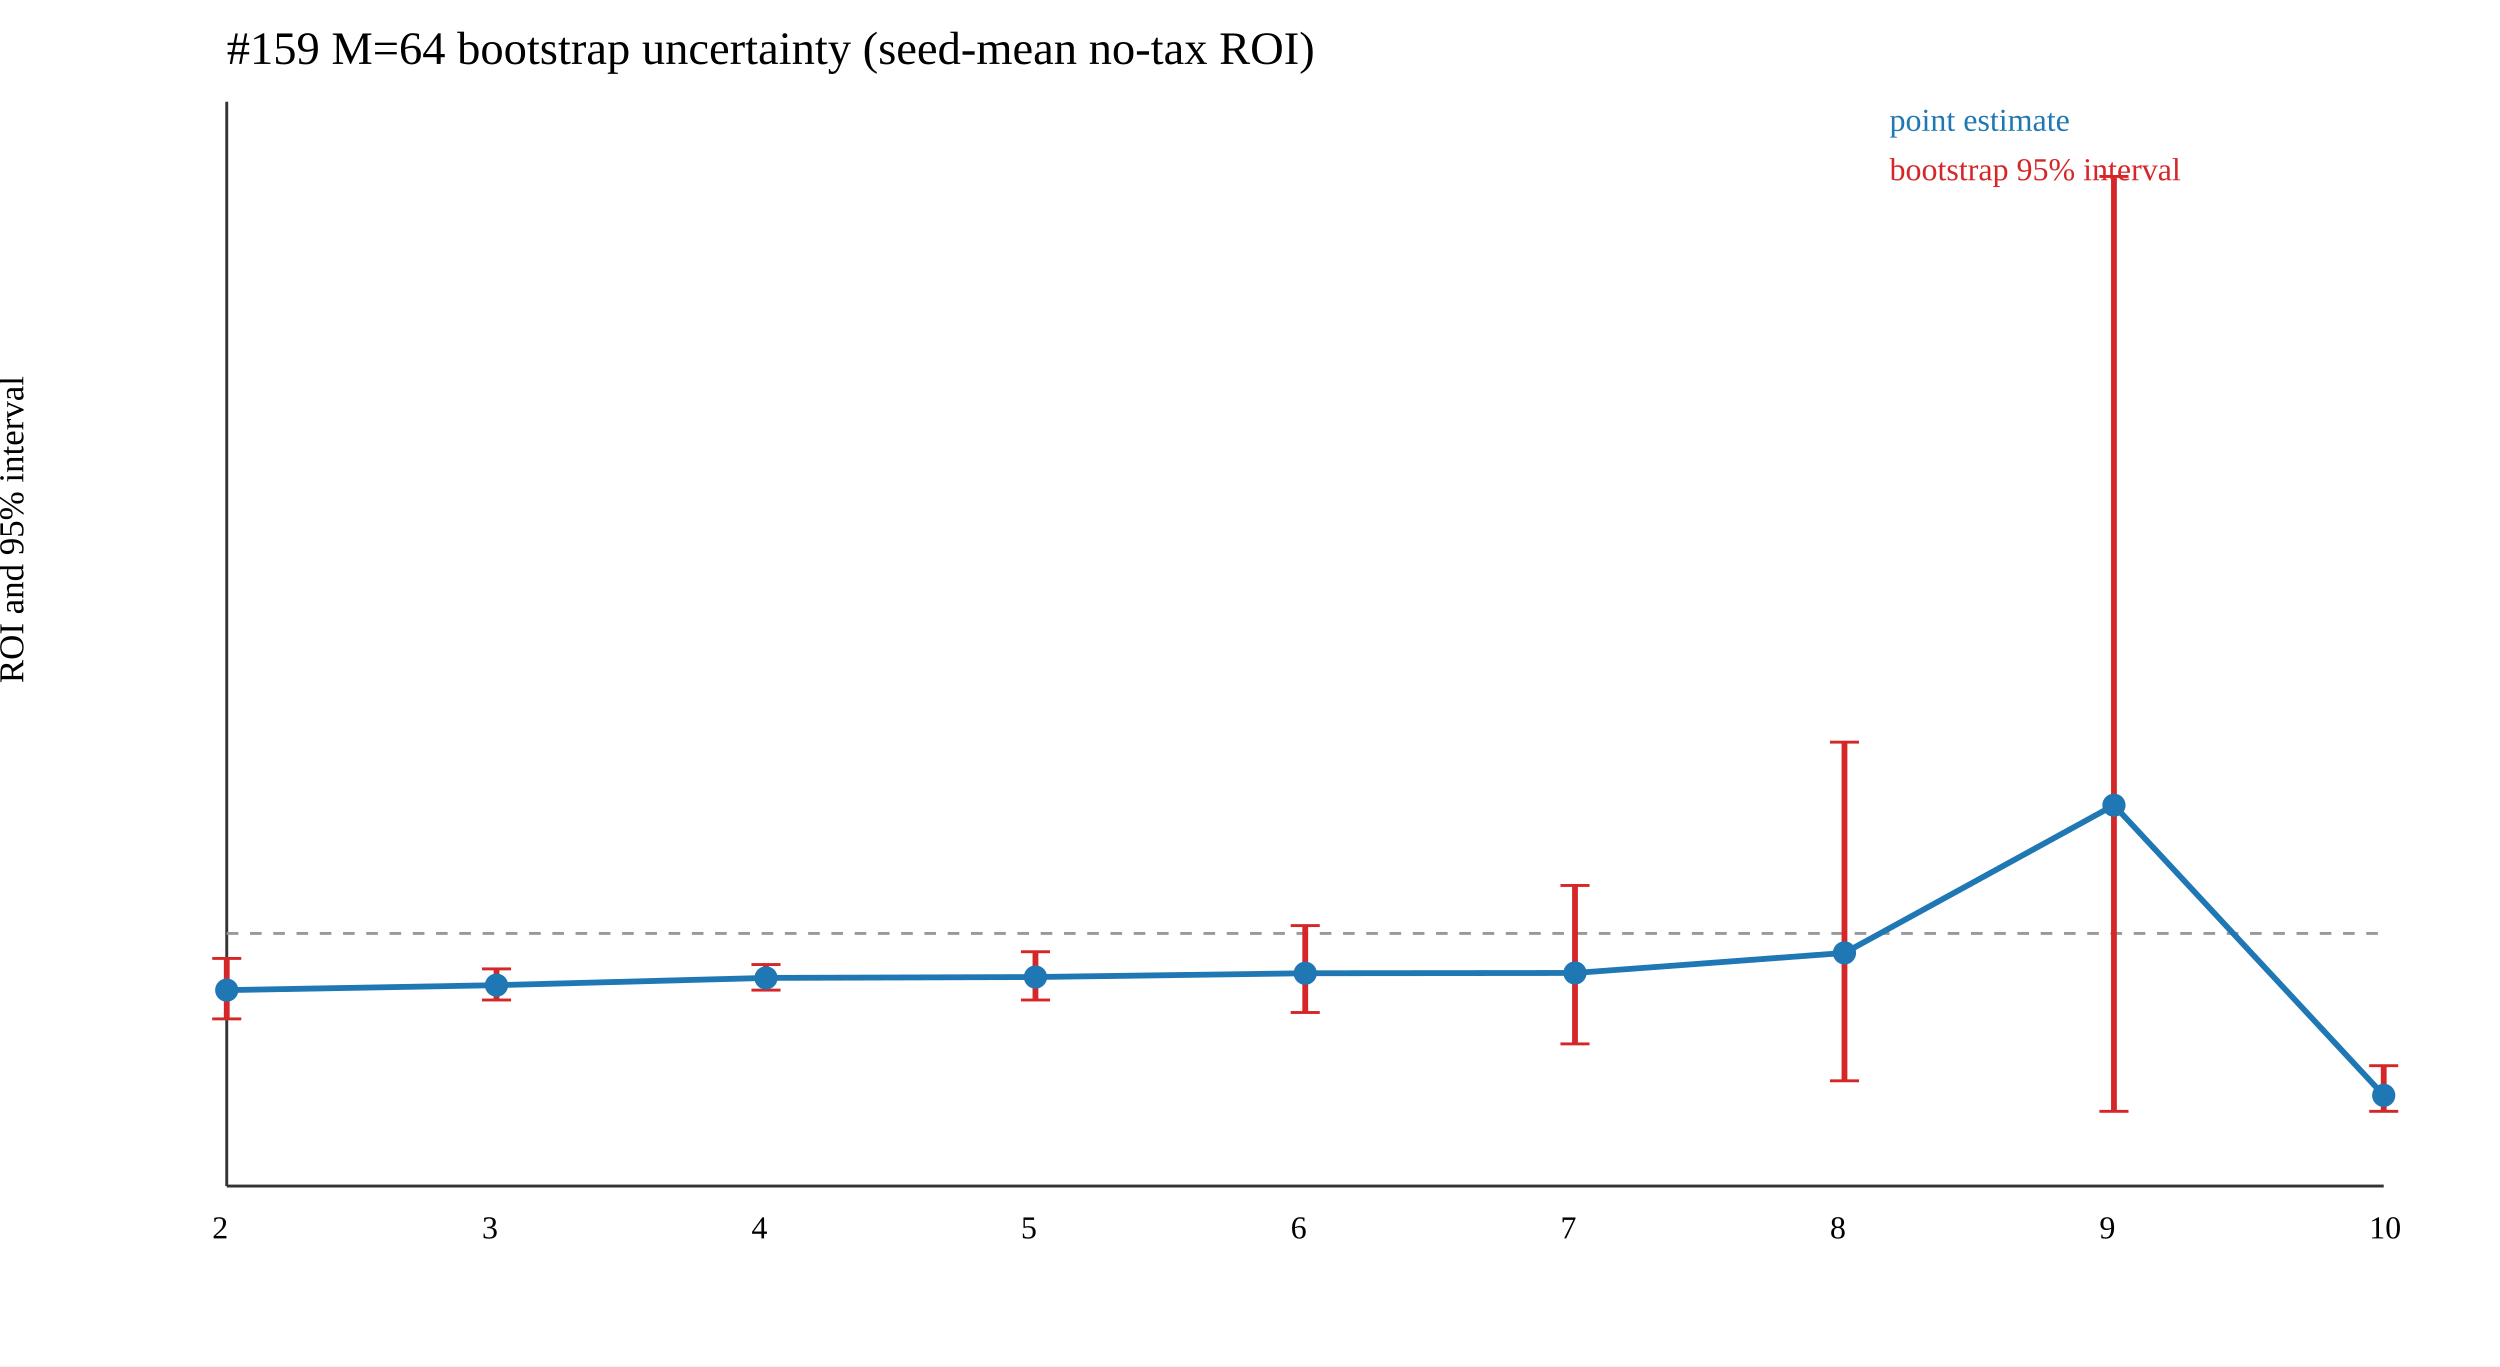
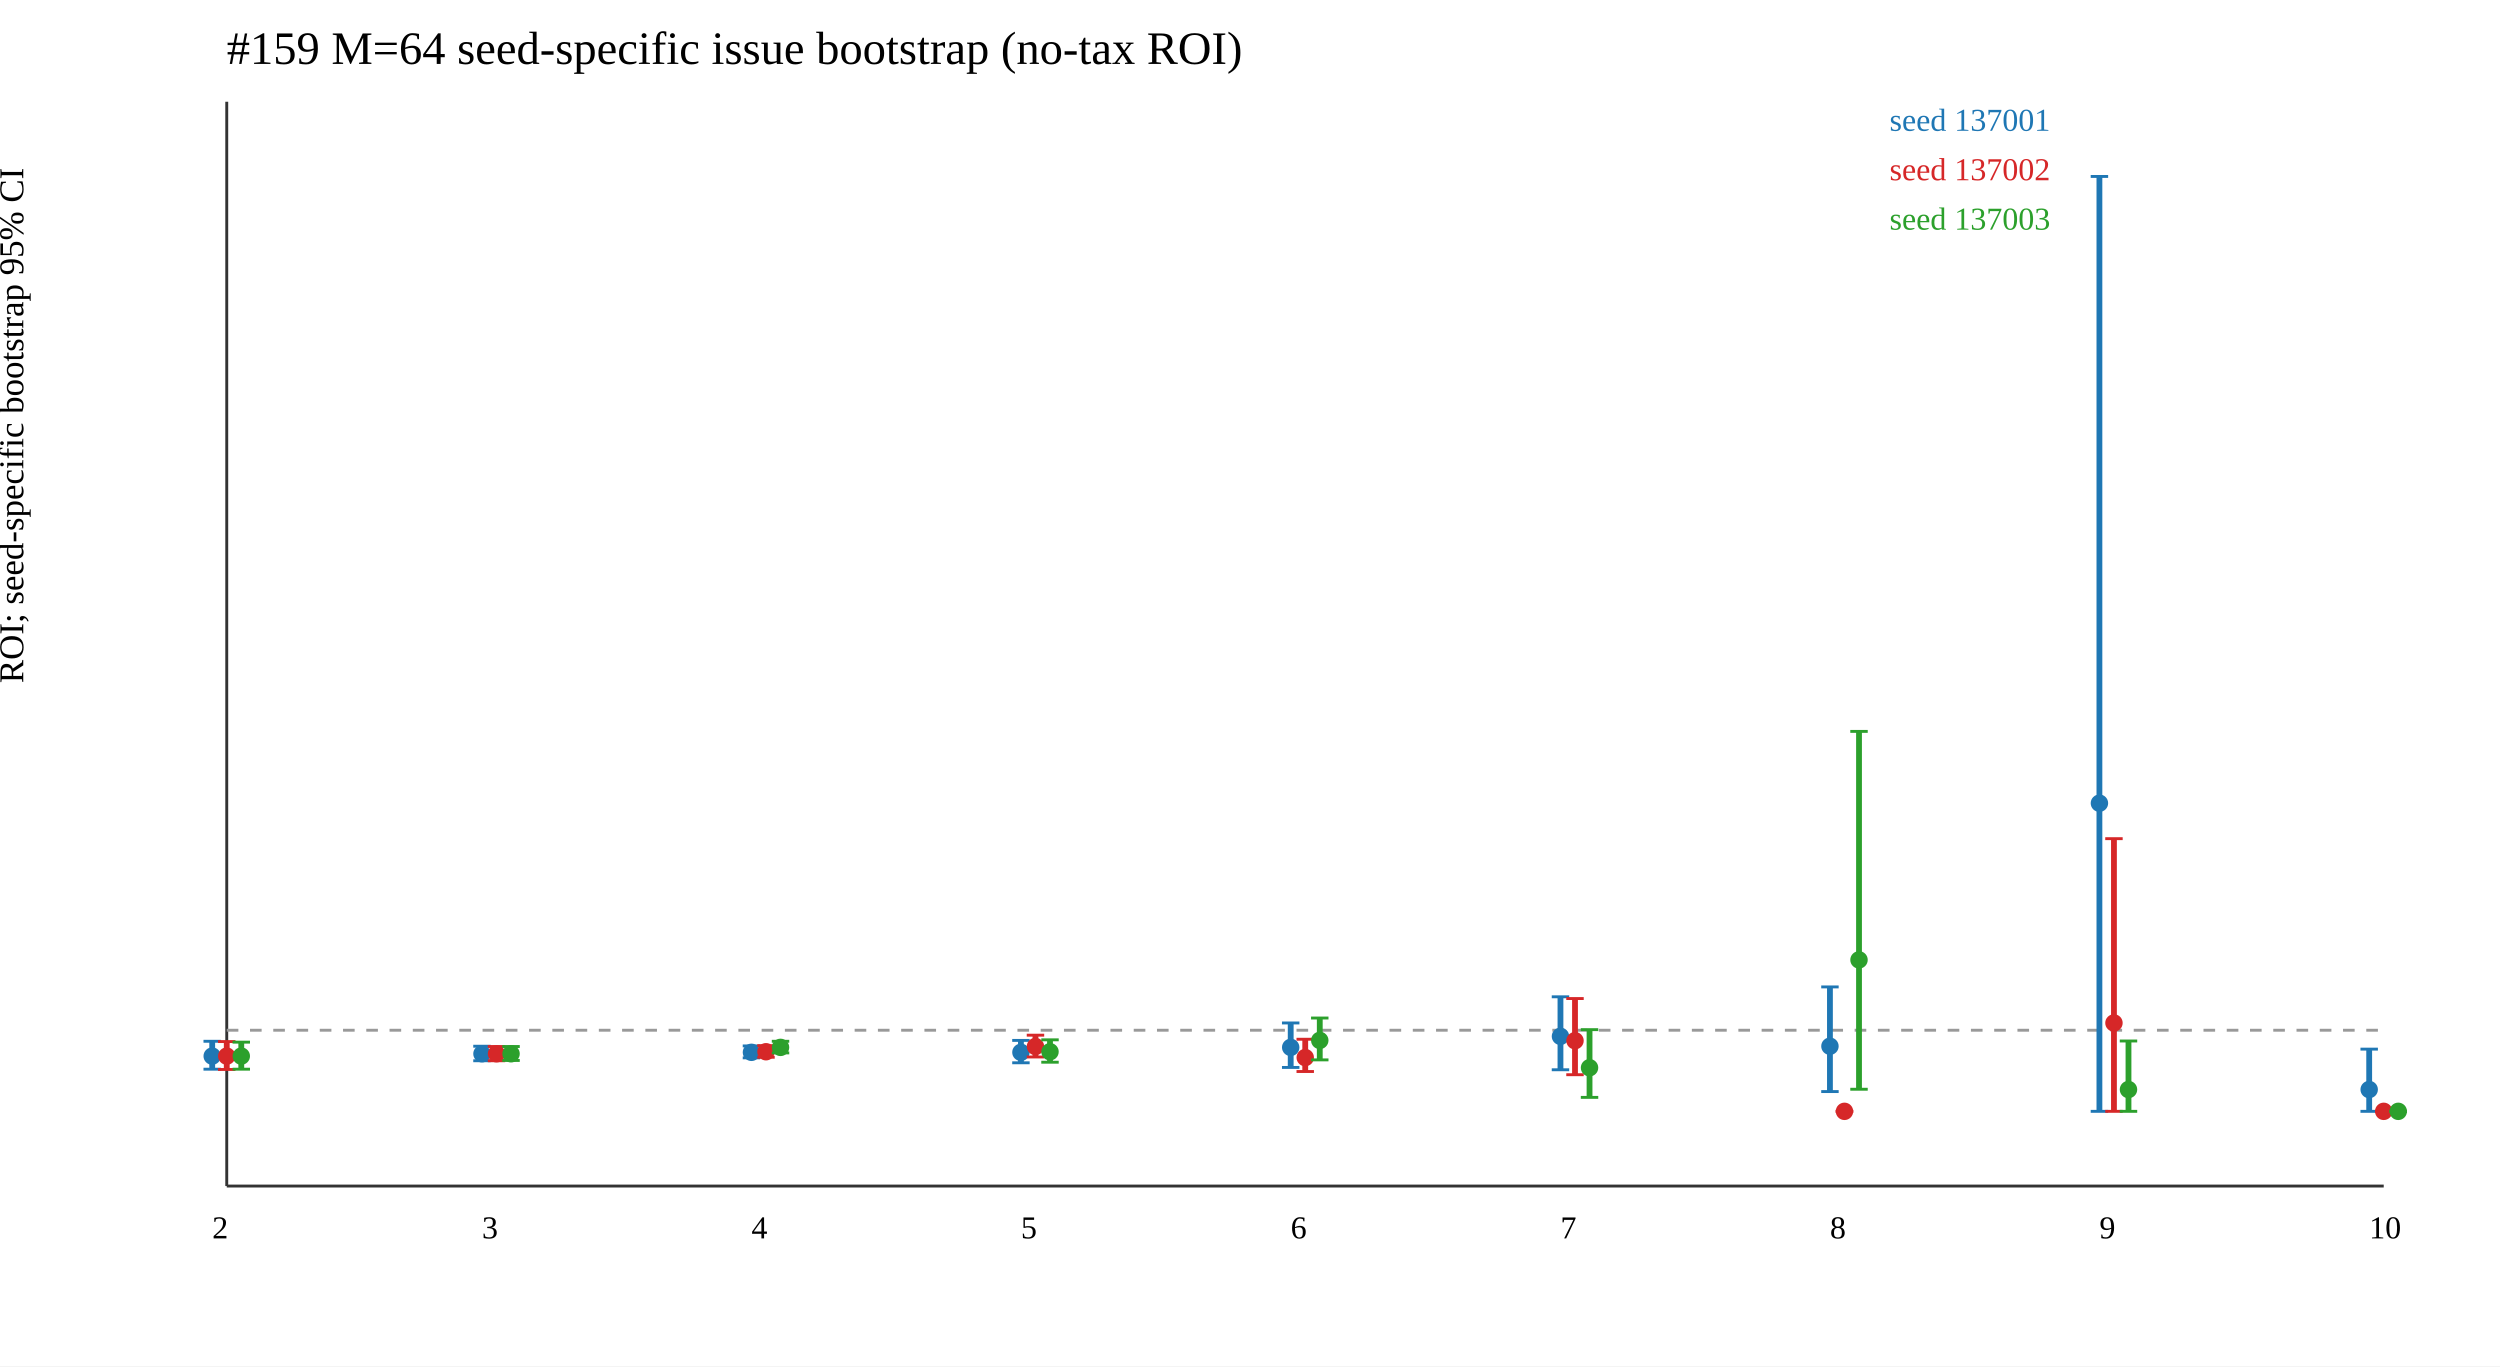
<svg xmlns="http://www.w3.org/2000/svg" width="860" height="470">
  <rect width="100%" height="100%" fill="white" />
-   <text x="78" y="22" font-size="16">#159 M=64 bootstrap uncertainty (seed-mean no-tax ROI)</text>
+   <text x="78" y="22" font-size="16">#159 M=64 seed-specific issue bootstrap (no-tax ROI)</text>
  <line x1="78" y1="408" x2="820" y2="408" stroke="#333" />
  <line x1="78" y1="35" x2="78" y2="408" stroke="#333" />
-   <text x="8" y="235.0" font-size="12" transform="rotate(-90 8 235.0)">ROI and 95% interval</text>
+   <text x="8" y="235.0" font-size="12" transform="rotate(-90 8 235.0)">ROI; seed-specific bootstrap 95% CI</text>
  <text x="73.0" y="426" font-size="11">2</text>
  <text x="165.8" y="426" font-size="11">3</text>
  <text x="258.5" y="426" font-size="11">4</text>
  <text x="351.2" y="426" font-size="11">5</text>
  <text x="444.0" y="426" font-size="11">6</text>
  <text x="536.8" y="426" font-size="11">7</text>
  <text x="629.5" y="426" font-size="11">8</text>
  <text x="722.2" y="426" font-size="11">9</text>
  <text x="815.0" y="426" font-size="11">10</text>
-   <line x1="78" y1="321.1" x2="820" y2="321.1" stroke="#999" stroke-dasharray="4,4" />
-   <polyline fill="none" stroke="#1f77b4" stroke-width="2" points="78.0,340.6 170.8,338.9 263.5,336.4 356.2,336.1 449.0,334.8 541.8,334.7 634.5,327.8 727.2,277.0 820.0,376.8" />
-   <line x1="78.0" y1="350.5" x2="78.0" y2="329.7" stroke="#d62728" stroke-width="2" />
-   <line x1="73.0" y1="350.5" x2="83.0" y2="350.5" stroke="#d62728" />
-   <line x1="73.0" y1="329.7" x2="83.0" y2="329.7" stroke="#d62728" />
-   <circle cx="78.0" cy="340.6" r="4" fill="#1f77b4" />
-   <line x1="170.8" y1="344.0" x2="170.8" y2="333.3" stroke="#d62728" stroke-width="2" />
-   <line x1="165.8" y1="344.0" x2="175.8" y2="344.0" stroke="#d62728" />
-   <line x1="165.8" y1="333.3" x2="175.8" y2="333.3" stroke="#d62728" />
-   <circle cx="170.8" cy="338.9" r="4" fill="#1f77b4" />
-   <line x1="263.5" y1="340.6" x2="263.5" y2="331.8" stroke="#d62728" stroke-width="2" />
-   <line x1="258.5" y1="340.6" x2="268.5" y2="340.6" stroke="#d62728" />
-   <line x1="258.5" y1="331.8" x2="268.5" y2="331.8" stroke="#d62728" />
-   <circle cx="263.5" cy="336.4" r="4" fill="#1f77b4" />
-   <line x1="356.2" y1="344.0" x2="356.2" y2="327.4" stroke="#d62728" stroke-width="2" />
-   <line x1="351.2" y1="344.0" x2="361.2" y2="344.0" stroke="#d62728" />
-   <line x1="351.2" y1="327.4" x2="361.2" y2="327.4" stroke="#d62728" />
-   <circle cx="356.2" cy="336.1" r="4" fill="#1f77b4" />
-   <line x1="449.0" y1="348.3" x2="449.0" y2="318.4" stroke="#d62728" stroke-width="2" />
-   <line x1="444.0" y1="348.3" x2="454.0" y2="348.3" stroke="#d62728" />
-   <line x1="444.0" y1="318.4" x2="454.0" y2="318.4" stroke="#d62728" />
-   <circle cx="449.0" cy="334.8" r="4" fill="#1f77b4" />
-   <line x1="541.8" y1="359.1" x2="541.8" y2="304.6" stroke="#d62728" stroke-width="2" />
-   <line x1="536.8" y1="359.1" x2="546.8" y2="359.1" stroke="#d62728" />
-   <line x1="536.8" y1="304.6" x2="546.8" y2="304.6" stroke="#d62728" />
-   <circle cx="541.8" cy="334.7" r="4" fill="#1f77b4" />
-   <line x1="634.5" y1="371.8" x2="634.5" y2="255.3" stroke="#d62728" stroke-width="2" />
-   <line x1="629.5" y1="371.8" x2="639.5" y2="371.8" stroke="#d62728" />
-   <line x1="629.5" y1="255.3" x2="639.5" y2="255.3" stroke="#d62728" />
-   <circle cx="634.5" cy="327.8" r="4" fill="#1f77b4" />
-   <line x1="727.2" y1="382.3" x2="727.2" y2="60.7" stroke="#d62728" stroke-width="2" />
-   <line x1="722.2" y1="382.3" x2="732.2" y2="382.3" stroke="#d62728" />
-   <line x1="722.2" y1="60.7" x2="732.2" y2="60.7" stroke="#d62728" />
-   <circle cx="727.2" cy="277.0" r="4" fill="#1f77b4" />
-   <line x1="820.0" y1="382.3" x2="820.0" y2="366.6" stroke="#d62728" stroke-width="2" />
-   <line x1="815.0" y1="382.3" x2="825.0" y2="382.3" stroke="#d62728" />
-   <line x1="815.0" y1="366.6" x2="825.0" y2="366.6" stroke="#d62728" />
-   <circle cx="820.0" cy="376.8" r="4" fill="#1f77b4" />
-   <text x="650" y="45" font-size="11" fill="#1f77b4">point estimate</text>
-   <text x="650" y="62" font-size="11" fill="#d62728">bootstrap 95% interval</text>
+   <line x1="78" y1="354.4" x2="820" y2="354.4" stroke="#999" stroke-dasharray="4,4" />
+   <line x1="73.0" y1="367.8" x2="73.0" y2="358.2" stroke="#1f77b4" stroke-width="2" />
+   <line x1="70.0" y1="367.8" x2="76.0" y2="367.8" stroke="#1f77b4" />
+   <line x1="70.0" y1="358.2" x2="76.0" y2="358.2" stroke="#1f77b4" />
+   <circle cx="73.0" cy="363.3" r="3" fill="#1f77b4" />
+   <line x1="78.0" y1="367.9" x2="78.0" y2="358.3" stroke="#d62728" stroke-width="2" />
+   <line x1="75.0" y1="367.9" x2="81.0" y2="367.9" stroke="#d62728" />
+   <line x1="75.0" y1="358.3" x2="81.0" y2="358.3" stroke="#d62728" />
+   <circle cx="78.0" cy="363.3" r="3" fill="#d62728" />
+   <line x1="83.0" y1="367.8" x2="83.0" y2="358.5" stroke="#2ca02c" stroke-width="2" />
+   <line x1="80.0" y1="367.8" x2="86.0" y2="367.8" stroke="#2ca02c" />
+   <line x1="80.0" y1="358.5" x2="86.0" y2="358.5" stroke="#2ca02c" />
+   <circle cx="83.0" cy="363.3" r="3" fill="#2ca02c" />
+   <line x1="165.8" y1="364.9" x2="165.8" y2="359.9" stroke="#1f77b4" stroke-width="2" />
+   <line x1="162.8" y1="364.9" x2="168.8" y2="364.9" stroke="#1f77b4" />
+   <line x1="162.8" y1="359.9" x2="168.8" y2="359.9" stroke="#1f77b4" />
+   <circle cx="165.8" cy="362.5" r="3" fill="#1f77b4" />
+   <line x1="170.8" y1="364.9" x2="170.8" y2="360.0" stroke="#d62728" stroke-width="2" />
+   <line x1="167.8" y1="364.9" x2="173.8" y2="364.9" stroke="#d62728" />
+   <line x1="167.8" y1="360.0" x2="173.8" y2="360.0" stroke="#d62728" />
+   <circle cx="170.8" cy="362.5" r="3" fill="#d62728" />
+   <line x1="175.8" y1="364.8" x2="175.8" y2="360.0" stroke="#2ca02c" stroke-width="2" />
+   <line x1="172.8" y1="364.8" x2="178.8" y2="364.8" stroke="#2ca02c" />
+   <line x1="172.8" y1="360.0" x2="178.8" y2="360.0" stroke="#2ca02c" />
+   <circle cx="175.8" cy="362.5" r="3" fill="#2ca02c" />
+   <line x1="258.5" y1="363.9" x2="258.5" y2="359.8" stroke="#1f77b4" stroke-width="2" />
+   <line x1="255.5" y1="363.9" x2="261.5" y2="363.9" stroke="#1f77b4" />
+   <line x1="255.5" y1="359.8" x2="261.5" y2="359.8" stroke="#1f77b4" />
+   <circle cx="258.5" cy="362.0" r="3" fill="#1f77b4" />
+   <line x1="263.5" y1="363.7" x2="263.5" y2="359.7" stroke="#d62728" stroke-width="2" />
+   <line x1="260.5" y1="363.7" x2="266.5" y2="363.7" stroke="#d62728" />
+   <line x1="260.5" y1="359.7" x2="266.5" y2="359.7" stroke="#d62728" />
+   <circle cx="263.5" cy="361.8" r="3" fill="#d62728" />
+   <line x1="268.5" y1="362.2" x2="268.5" y2="358.2" stroke="#2ca02c" stroke-width="2" />
+   <line x1="265.5" y1="362.2" x2="271.5" y2="362.2" stroke="#2ca02c" />
+   <line x1="265.5" y1="358.2" x2="271.5" y2="358.2" stroke="#2ca02c" />
+   <circle cx="268.5" cy="360.3" r="3" fill="#2ca02c" />
+   <line x1="351.2" y1="365.6" x2="351.2" y2="357.9" stroke="#1f77b4" stroke-width="2" />
+   <line x1="348.2" y1="365.6" x2="354.2" y2="365.6" stroke="#1f77b4" />
+   <line x1="348.2" y1="357.9" x2="354.2" y2="357.9" stroke="#1f77b4" />
+   <circle cx="351.2" cy="362.0" r="3" fill="#1f77b4" />
+   <line x1="356.2" y1="363.6" x2="356.2" y2="356.1" stroke="#d62728" stroke-width="2" />
+   <line x1="353.2" y1="363.6" x2="359.2" y2="363.6" stroke="#d62728" />
+   <line x1="353.2" y1="356.1" x2="359.2" y2="356.1" stroke="#d62728" />
+   <circle cx="356.2" cy="360.0" r="3" fill="#d62728" />
+   <line x1="361.2" y1="365.4" x2="361.2" y2="357.7" stroke="#2ca02c" stroke-width="2" />
+   <line x1="358.2" y1="365.4" x2="364.2" y2="365.4" stroke="#2ca02c" />
+   <line x1="358.2" y1="357.7" x2="364.2" y2="357.7" stroke="#2ca02c" />
+   <circle cx="361.2" cy="361.8" r="3" fill="#2ca02c" />
+   <line x1="444.0" y1="367.2" x2="444.0" y2="351.9" stroke="#1f77b4" stroke-width="2" />
+   <line x1="441.0" y1="367.2" x2="447.0" y2="367.2" stroke="#1f77b4" />
+   <line x1="441.0" y1="351.9" x2="447.0" y2="351.9" stroke="#1f77b4" />
+   <circle cx="444.0" cy="360.3" r="3" fill="#1f77b4" />
+   <line x1="449.0" y1="368.6" x2="449.0" y2="357.5" stroke="#d62728" stroke-width="2" />
+   <line x1="446.0" y1="368.6" x2="452.0" y2="368.6" stroke="#d62728" />
+   <line x1="446.0" y1="357.5" x2="452.0" y2="357.5" stroke="#d62728" />
+   <circle cx="449.0" cy="363.8" r="3" fill="#d62728" />
+   <line x1="454.0" y1="364.6" x2="454.0" y2="350.2" stroke="#2ca02c" stroke-width="2" />
+   <line x1="451.0" y1="364.6" x2="457.0" y2="364.6" stroke="#2ca02c" />
+   <line x1="451.0" y1="350.2" x2="457.0" y2="350.2" stroke="#2ca02c" />
+   <circle cx="454.0" cy="357.9" r="3" fill="#2ca02c" />
+   <line x1="536.8" y1="368.0" x2="536.8" y2="342.9" stroke="#1f77b4" stroke-width="2" />
+   <line x1="533.8" y1="368.0" x2="539.8" y2="368.0" stroke="#1f77b4" />
+   <line x1="533.8" y1="342.9" x2="539.8" y2="342.9" stroke="#1f77b4" />
+   <circle cx="536.8" cy="356.5" r="3" fill="#1f77b4" />
+   <line x1="541.8" y1="369.7" x2="541.8" y2="343.5" stroke="#d62728" stroke-width="2" />
+   <line x1="538.8" y1="369.7" x2="544.8" y2="369.7" stroke="#d62728" />
+   <line x1="538.8" y1="343.5" x2="544.8" y2="343.5" stroke="#d62728" />
+   <circle cx="541.8" cy="358.0" r="3" fill="#d62728" />
+   <line x1="546.8" y1="377.5" x2="546.8" y2="354.2" stroke="#2ca02c" stroke-width="2" />
+   <line x1="543.8" y1="377.5" x2="549.8" y2="377.5" stroke="#2ca02c" />
+   <line x1="543.8" y1="354.2" x2="549.8" y2="354.2" stroke="#2ca02c" />
+   <circle cx="546.8" cy="367.3" r="3" fill="#2ca02c" />
+   <line x1="629.5" y1="375.5" x2="629.5" y2="339.5" stroke="#1f77b4" stroke-width="2" />
+   <line x1="626.5" y1="375.5" x2="632.5" y2="375.5" stroke="#1f77b4" />
+   <line x1="626.5" y1="339.5" x2="632.5" y2="339.5" stroke="#1f77b4" />
+   <circle cx="629.5" cy="359.9" r="3" fill="#1f77b4" />
+   <line x1="634.5" y1="382.3" x2="634.5" y2="382.3" stroke="#d62728" stroke-width="2" />
+   <line x1="631.5" y1="382.3" x2="637.5" y2="382.3" stroke="#d62728" />
+   <line x1="631.5" y1="382.3" x2="637.5" y2="382.3" stroke="#d62728" />
+   <circle cx="634.5" cy="382.3" r="3" fill="#d62728" />
+   <line x1="639.5" y1="374.7" x2="639.5" y2="251.6" stroke="#2ca02c" stroke-width="2" />
+   <line x1="636.5" y1="374.7" x2="642.5" y2="374.7" stroke="#2ca02c" />
+   <line x1="636.5" y1="251.6" x2="642.5" y2="251.6" stroke="#2ca02c" />
+   <circle cx="639.5" cy="330.2" r="3" fill="#2ca02c" />
+   <line x1="722.2" y1="382.3" x2="722.2" y2="60.7" stroke="#1f77b4" stroke-width="2" />
+   <line x1="719.2" y1="382.3" x2="725.2" y2="382.3" stroke="#1f77b4" />
+   <line x1="719.2" y1="60.7" x2="725.2" y2="60.7" stroke="#1f77b4" />
+   <circle cx="722.2" cy="276.3" r="3" fill="#1f77b4" />
+   <line x1="727.2" y1="382.3" x2="727.2" y2="288.5" stroke="#d62728" stroke-width="2" />
+   <line x1="724.2" y1="382.3" x2="730.2" y2="382.3" stroke="#d62728" />
+   <line x1="724.2" y1="288.5" x2="730.2" y2="288.5" stroke="#d62728" />
+   <circle cx="727.2" cy="351.9" r="3" fill="#d62728" />
+   <line x1="732.2" y1="382.3" x2="732.2" y2="358.1" stroke="#2ca02c" stroke-width="2" />
+   <line x1="729.2" y1="382.3" x2="735.2" y2="382.3" stroke="#2ca02c" />
+   <line x1="729.2" y1="358.1" x2="735.2" y2="358.1" stroke="#2ca02c" />
+   <circle cx="732.2" cy="374.8" r="3" fill="#2ca02c" />
+   <line x1="815.0" y1="382.3" x2="815.0" y2="360.9" stroke="#1f77b4" stroke-width="2" />
+   <line x1="812.0" y1="382.3" x2="818.0" y2="382.3" stroke="#1f77b4" />
+   <line x1="812.0" y1="360.9" x2="818.0" y2="360.9" stroke="#1f77b4" />
+   <circle cx="815.0" cy="374.8" r="3" fill="#1f77b4" />
+   <line x1="820.0" y1="382.3" x2="820.0" y2="382.3" stroke="#d62728" stroke-width="2" />
+   <line x1="817.0" y1="382.3" x2="823.0" y2="382.3" stroke="#d62728" />
+   <line x1="817.0" y1="382.3" x2="823.0" y2="382.3" stroke="#d62728" />
+   <circle cx="820.0" cy="382.3" r="3" fill="#d62728" />
+   <line x1="825.0" y1="382.3" x2="825.0" y2="382.3" stroke="#2ca02c" stroke-width="2" />
+   <line x1="822.0" y1="382.3" x2="828.0" y2="382.3" stroke="#2ca02c" />
+   <line x1="822.0" y1="382.3" x2="828.0" y2="382.3" stroke="#2ca02c" />
+   <circle cx="825.0" cy="382.3" r="3" fill="#2ca02c" />
+   <text x="650" y="45" font-size="11" fill="#1f77b4">seed 137001</text>
+   <text x="650" y="62" font-size="11" fill="#d62728">seed 137002</text>
+   <text x="650" y="79" font-size="11" fill="#2ca02c">seed 137003</text>
</svg>
